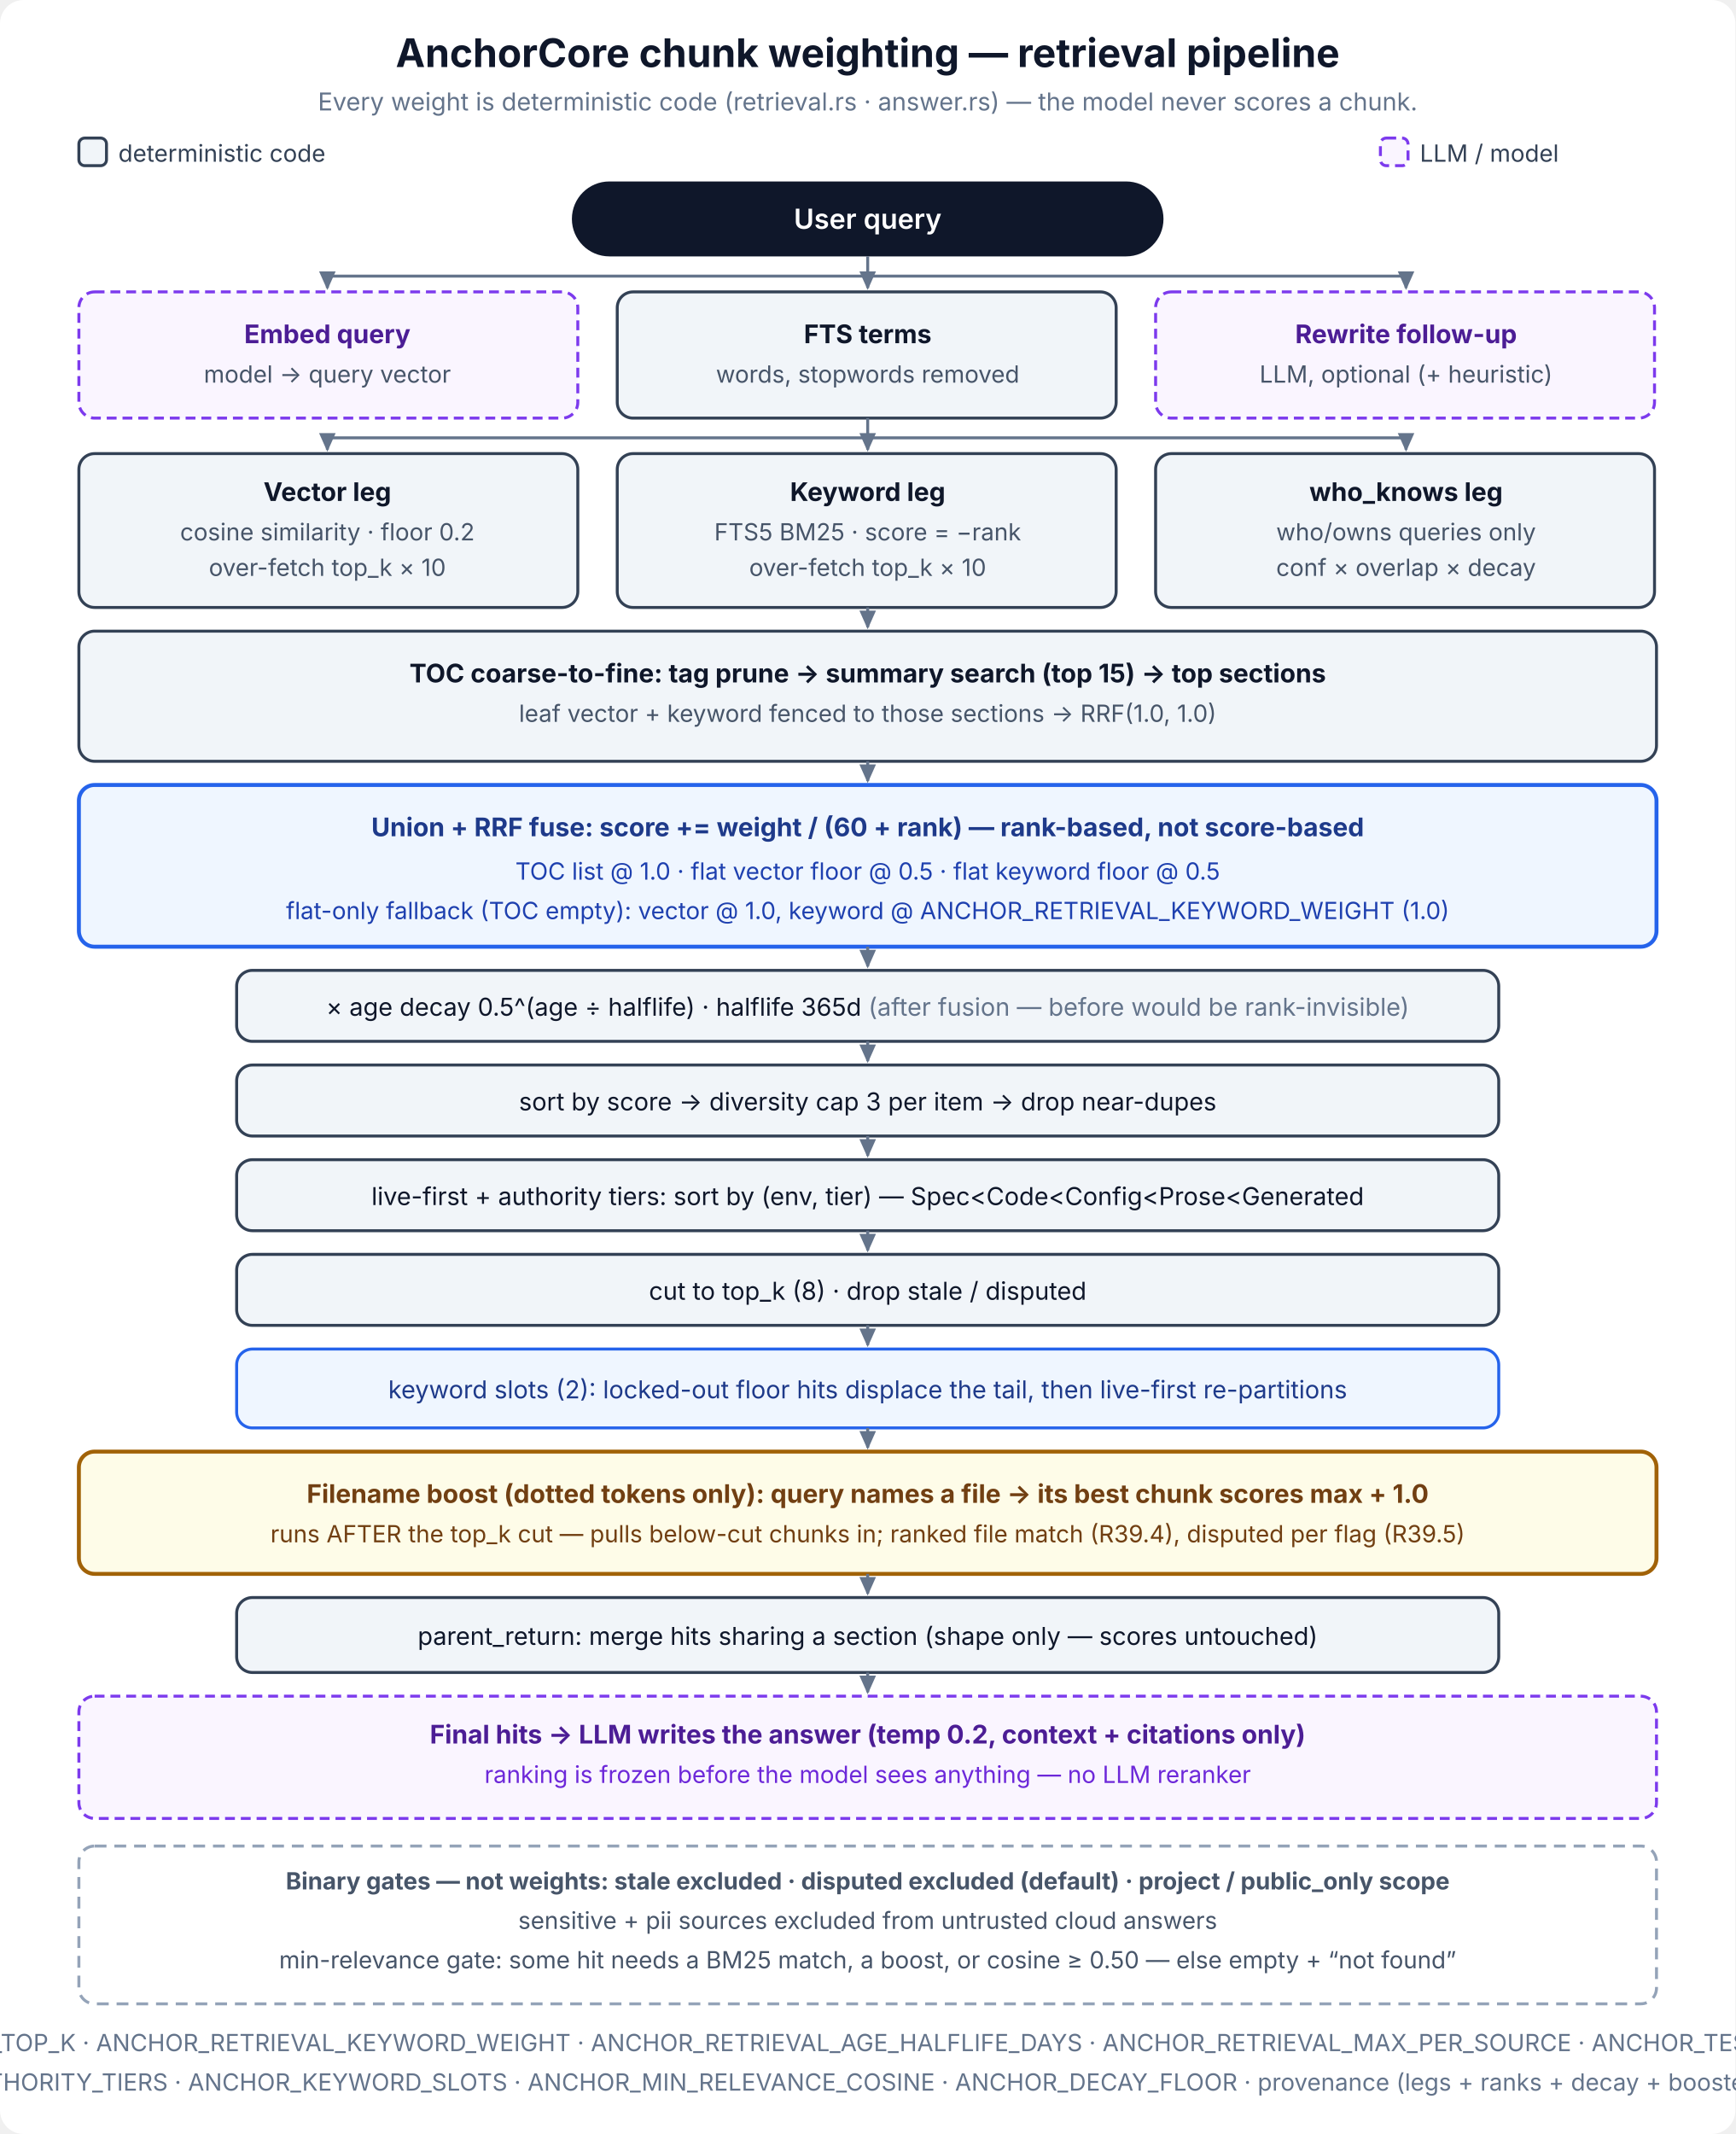
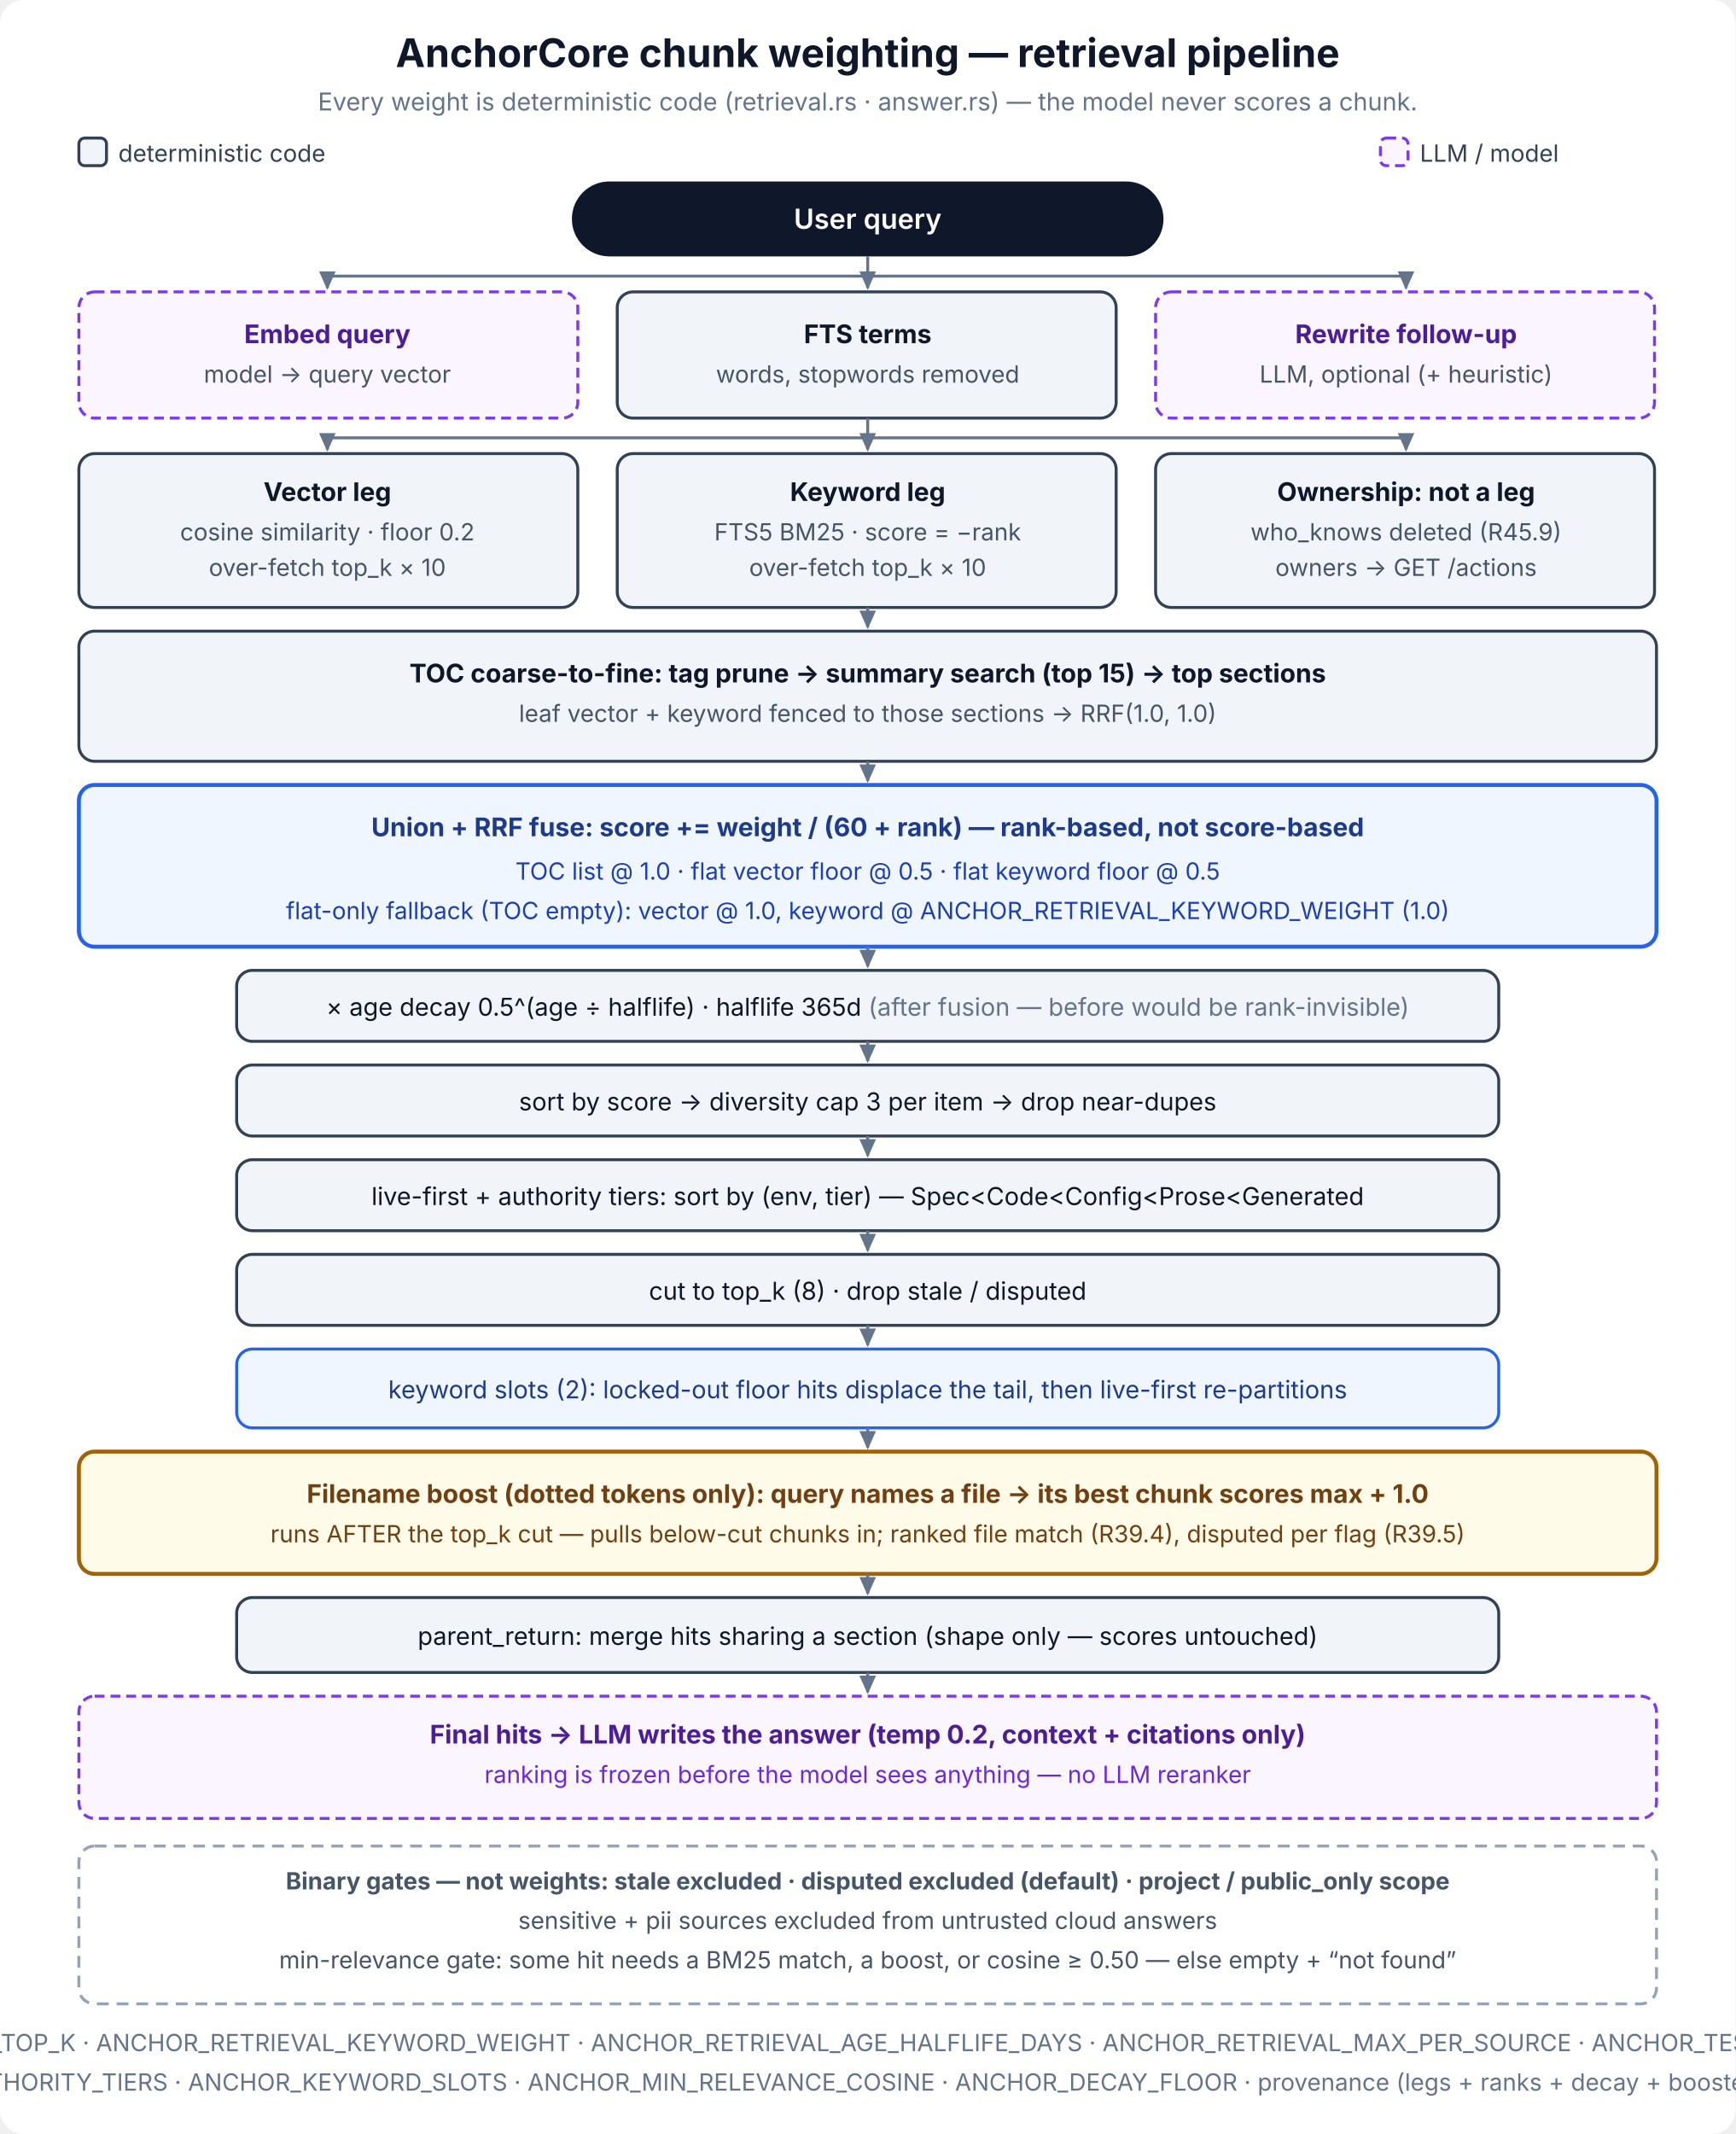
<svg xmlns="http://www.w3.org/2000/svg" viewBox="0 0 880 1082" font-family="system-ui, -apple-system, 'Segoe UI', sans-serif">
  <defs>
    <marker id="arr" viewBox="0 0 10 10" refX="8" refY="5" markerWidth="7" markerHeight="7" orient="auto-start-reverse">
      <path d="M 0 1 L 9 5 L 0 9 z" fill="#64748b" />
    </marker>
  </defs>
  <rect x="0" y="0" width="880" height="1082" rx="12" fill="#ffffff" />
  <text x="440" y="34" text-anchor="middle" font-size="20" font-weight="700" fill="#0f172a">AnchorCore chunk weighting — retrieval pipeline</text>
  <text x="440" y="56" text-anchor="middle" font-size="12.5" fill="#64748b">Every weight is deterministic code (retrieval.rs · answer.rs) — the model never scores a chunk.</text>
  <rect x="40" y="70" width="14" height="14" rx="3" fill="#f1f5f9" stroke="#334155" stroke-width="1.5" />
  <text x="60" y="82" font-size="12" fill="#334155">deterministic code</text>
  <rect x="700" y="70" width="14" height="14" rx="3" fill="#faf5ff" stroke="#7c3aed" stroke-width="1.5" stroke-dasharray="5 3" />
  <text x="720" y="82" font-size="12" fill="#334155">LLM / model</text>
  <rect x="290" y="92" width="300" height="38" rx="19" fill="#0f172a" />
  <text x="440" y="116" text-anchor="middle" font-size="14" font-weight="600" fill="#ffffff">User query</text>
  <line x1="440" y1="130" x2="440" y2="140" stroke="#64748b" stroke-width="1.5" />
  <line x1="166" y1="140" x2="713" y2="140" stroke="#64748b" stroke-width="1.5" />
  <line x1="166" y1="140" x2="166" y2="146" stroke="#64748b" stroke-width="1.5" marker-end="url(#arr)" />
  <line x1="440" y1="140" x2="440" y2="146" stroke="#64748b" stroke-width="1.5" marker-end="url(#arr)" />
  <line x1="713" y1="140" x2="713" y2="146" stroke="#64748b" stroke-width="1.5" marker-end="url(#arr)" />
  <rect x="40" y="148" width="253" height="64" rx="8" fill="#faf5ff" stroke="#7c3aed" stroke-width="1.5" stroke-dasharray="5 3" />
  <text x="166" y="174" text-anchor="middle" font-size="13" font-weight="700" fill="#4c1d95">Embed query</text>
  <text x="166" y="194" text-anchor="middle" font-size="12" fill="#475569">model → query vector</text>
  <rect x="313" y="148" width="253" height="64" rx="8" fill="#f1f5f9" stroke="#334155" stroke-width="1.5" />
  <text x="440" y="174" text-anchor="middle" font-size="13" font-weight="700" fill="#0f172a">FTS terms</text>
  <text x="440" y="194" text-anchor="middle" font-size="12" fill="#475569">words, stopwords removed</text>
  <rect x="586" y="148" width="253" height="64" rx="8" fill="#faf5ff" stroke="#7c3aed" stroke-width="1.5" stroke-dasharray="5 3" />
  <text x="713" y="174" text-anchor="middle" font-size="13" font-weight="700" fill="#4c1d95">Rewrite follow-up</text>
  <text x="713" y="194" text-anchor="middle" font-size="12" fill="#475569">LLM, optional (+ heuristic)</text>
  <line x1="440" y1="212" x2="440" y2="222" stroke="#64748b" stroke-width="1.5" />
  <line x1="166" y1="222" x2="713" y2="222" stroke="#64748b" stroke-width="1.5" />
  <line x1="166" y1="222" x2="166" y2="228" stroke="#64748b" stroke-width="1.5" marker-end="url(#arr)" />
  <line x1="440" y1="222" x2="440" y2="228" stroke="#64748b" stroke-width="1.5" marker-end="url(#arr)" />
  <line x1="713" y1="222" x2="713" y2="228" stroke="#64748b" stroke-width="1.5" marker-end="url(#arr)" />
  <rect x="40" y="230" width="253" height="78" rx="8" fill="#f1f5f9" stroke="#334155" stroke-width="1.5" />
  <text x="166" y="254" text-anchor="middle" font-size="13" font-weight="700" fill="#0f172a">Vector leg</text>
  <text x="166" y="274" text-anchor="middle" font-size="12" fill="#475569">cosine similarity · floor 0.2</text>
  <text x="166" y="292" text-anchor="middle" font-size="12" fill="#475569">over-fetch top_k × 10</text>
  <rect x="313" y="230" width="253" height="78" rx="8" fill="#f1f5f9" stroke="#334155" stroke-width="1.5" />
  <text x="440" y="254" text-anchor="middle" font-size="13" font-weight="700" fill="#0f172a">Keyword leg</text>
  <text x="440" y="274" text-anchor="middle" font-size="12" fill="#475569">FTS5 BM25 · score = −rank</text>
  <text x="440" y="292" text-anchor="middle" font-size="12" fill="#475569">over-fetch top_k × 10</text>
  <rect x="586" y="230" width="253" height="78" rx="8" fill="#f1f5f9" stroke="#334155" stroke-width="1.5" />
-   <text x="713" y="254" text-anchor="middle" font-size="13" font-weight="700" fill="#0f172a">who_knows leg</text>
-   <text x="713" y="274" text-anchor="middle" font-size="12" fill="#475569">who/owns queries only</text>
-   <text x="713" y="292" text-anchor="middle" font-size="12" fill="#475569">conf × overlap × decay</text>
+   <text x="713" y="254" text-anchor="middle" font-size="13" font-weight="700" fill="#0f172a">Ownership: not a leg</text>
+   <text x="713" y="274" text-anchor="middle" font-size="12" fill="#475569">who_knows deleted (R45.9)</text>
+   <text x="713" y="292" text-anchor="middle" font-size="12" fill="#475569">owners → GET /actions</text>
  <line x1="440" y1="308" x2="440" y2="318" stroke="#64748b" stroke-width="1.5" marker-end="url(#arr)" />
  <rect x="40" y="320" width="800" height="66" rx="8" fill="#f1f5f9" stroke="#334155" stroke-width="1.5" />
  <text x="440" y="346" text-anchor="middle" font-size="13" font-weight="700" fill="#0f172a">TOC coarse-to-fine: tag prune → summary search (top 15) → top sections</text>
  <text x="440" y="366" text-anchor="middle" font-size="12" fill="#475569">leaf vector + keyword fenced to those sections → RRF(1.0, 1.0)</text>
  <line x1="440" y1="386" x2="440" y2="396" stroke="#64748b" stroke-width="1.5" marker-end="url(#arr)" />
  <rect x="40" y="398" width="800" height="82" rx="8" fill="#eff6ff" stroke="#2563eb" stroke-width="2" />
  <text x="440" y="424" text-anchor="middle" font-size="13" font-weight="700" fill="#1e3a8a">Union + RRF fuse:  score += weight / (60 + rank)  — rank-based, not score-based</text>
  <text x="440" y="446" text-anchor="middle" font-size="12" fill="#1e40af">TOC list @ 1.0  ·  flat vector floor @ 0.5  ·  flat keyword floor @ 0.5</text>
  <text x="440" y="466" text-anchor="middle" font-size="12" fill="#1e40af">flat-only fallback (TOC empty): vector @ 1.0, keyword @ ANCHOR_RETRIEVAL_KEYWORD_WEIGHT (1.0)</text>
  <line x1="440" y1="480" x2="440" y2="490" stroke="#64748b" stroke-width="1.5" marker-end="url(#arr)" />
  <rect x="120" y="492" width="640" height="36" rx="8" fill="#f1f5f9" stroke="#334155" stroke-width="1.5" />
  <text x="440" y="515" text-anchor="middle" font-size="12.5" fill="#0f172a">× age decay  0.5^(age ÷ halflife) · halflife 365d <tspan fill="#64748b">(after fusion — before would be rank-invisible)</tspan>
  </text>
  <line x1="440" y1="528" x2="440" y2="538" stroke="#64748b" stroke-width="1.5" marker-end="url(#arr)" />
  <rect x="120" y="540" width="640" height="36" rx="8" fill="#f1f5f9" stroke="#334155" stroke-width="1.5" />
  <text x="440" y="563" text-anchor="middle" font-size="12.5" fill="#0f172a">sort by score → diversity cap 3 per item → drop near-dupes</text>
  <line x1="440" y1="576" x2="440" y2="586" stroke="#64748b" stroke-width="1.5" marker-end="url(#arr)" />
  <rect x="120" y="588" width="640" height="36" rx="8" fill="#f1f5f9" stroke="#334155" stroke-width="1.5" />
  <text x="440" y="611" text-anchor="middle" font-size="12.5" fill="#0f172a">live-first + authority tiers: sort by (env, tier) — Spec&lt;Code&lt;Config&lt;Prose&lt;Generated</text>
  <line x1="440" y1="624" x2="440" y2="634" stroke="#64748b" stroke-width="1.5" marker-end="url(#arr)" />
  <rect x="120" y="636" width="640" height="36" rx="8" fill="#f1f5f9" stroke="#334155" stroke-width="1.5" />
  <text x="440" y="659" text-anchor="middle" font-size="12.5" fill="#0f172a">cut to top_k (8) · drop stale / disputed</text>
  <line x1="440" y1="672" x2="440" y2="682" stroke="#64748b" stroke-width="1.5" marker-end="url(#arr)" />
  <rect x="120" y="684" width="640" height="40" rx="8" fill="#eff6ff" stroke="#2563eb" stroke-width="1.5" />
  <text x="440" y="709" text-anchor="middle" font-size="12.5" fill="#1e3a8a">keyword slots (2): locked-out floor hits displace the tail, then live-first re-partitions</text>
  <line x1="440" y1="724" x2="440" y2="734" stroke="#64748b" stroke-width="1.5" marker-end="url(#arr)" />
  <rect x="40" y="736" width="800" height="62" rx="8" fill="#fefce8" stroke="#a16207" stroke-width="2" />
  <text x="440" y="762" text-anchor="middle" font-size="13" font-weight="700" fill="#713f12">Filename boost (dotted tokens only): query names a file → its best chunk scores max + 1.0</text>
  <text x="440" y="782" text-anchor="middle" font-size="12" fill="#713f12">runs AFTER the top_k cut — pulls below-cut chunks in; ranked file match (R39.4), disputed per flag (R39.5)</text>
  <line x1="440" y1="798" x2="440" y2="808" stroke="#64748b" stroke-width="1.5" marker-end="url(#arr)" />
  <rect x="120" y="810" width="640" height="38" rx="8" fill="#f1f5f9" stroke="#334155" stroke-width="1.5" />
  <text x="440" y="834" text-anchor="middle" font-size="12.5" fill="#0f172a">parent_return: merge hits sharing a section (shape only — scores untouched)</text>
  <line x1="440" y1="848" x2="440" y2="858" stroke="#64748b" stroke-width="1.5" marker-end="url(#arr)" />
  <rect x="40" y="860" width="800" height="62" rx="8" fill="#faf5ff" stroke="#7c3aed" stroke-width="1.5" stroke-dasharray="5 3" />
  <text x="440" y="884" text-anchor="middle" font-size="13" font-weight="700" fill="#4c1d95">Final hits → LLM writes the answer (temp 0.2, context + citations only)</text>
  <text x="440" y="904" text-anchor="middle" font-size="12" fill="#6d28d9">ranking is frozen before the model sees anything — no LLM reranker</text>
  <rect x="40" y="936" width="800" height="80" rx="8" fill="none" stroke="#94a3b8" stroke-width="1.5" stroke-dasharray="6 4" />
  <text x="440" y="958" text-anchor="middle" font-size="12" font-weight="700" fill="#475569">Binary gates — not weights: stale excluded · disputed excluded (default) · project / public_only scope</text>
  <text x="440" y="978" text-anchor="middle" font-size="12" fill="#475569">sensitive + pii sources excluded from untrusted cloud answers</text>
  <text x="440" y="998" text-anchor="middle" font-size="12" fill="#475569">min-relevance gate: some hit needs a BM25 match, a boost, or cosine ≥ 0.50 — else empty + “not found”</text>
  <text x="440" y="1040" text-anchor="middle" font-size="12" fill="#64748b">Knobs: ANCHOR_TOP_K · ANCHOR_RETRIEVAL_KEYWORD_WEIGHT · ANCHOR_RETRIEVAL_AGE_HALFLIFE_DAYS · ANCHOR_RETRIEVAL_MAX_PER_SOURCE · ANCHOR_TEST_ENV_DEMOTE</text>
  <text x="440" y="1060" text-anchor="middle" font-size="12" fill="#64748b">R39: ANCHOR_AUTHORITY_TIERS · ANCHOR_KEYWORD_SLOTS · ANCHOR_MIN_RELEVANCE_COSINE · ANCHOR_DECAY_FLOOR · provenance (legs + ranks + decay + boosted) on hits/citations</text>
</svg>
